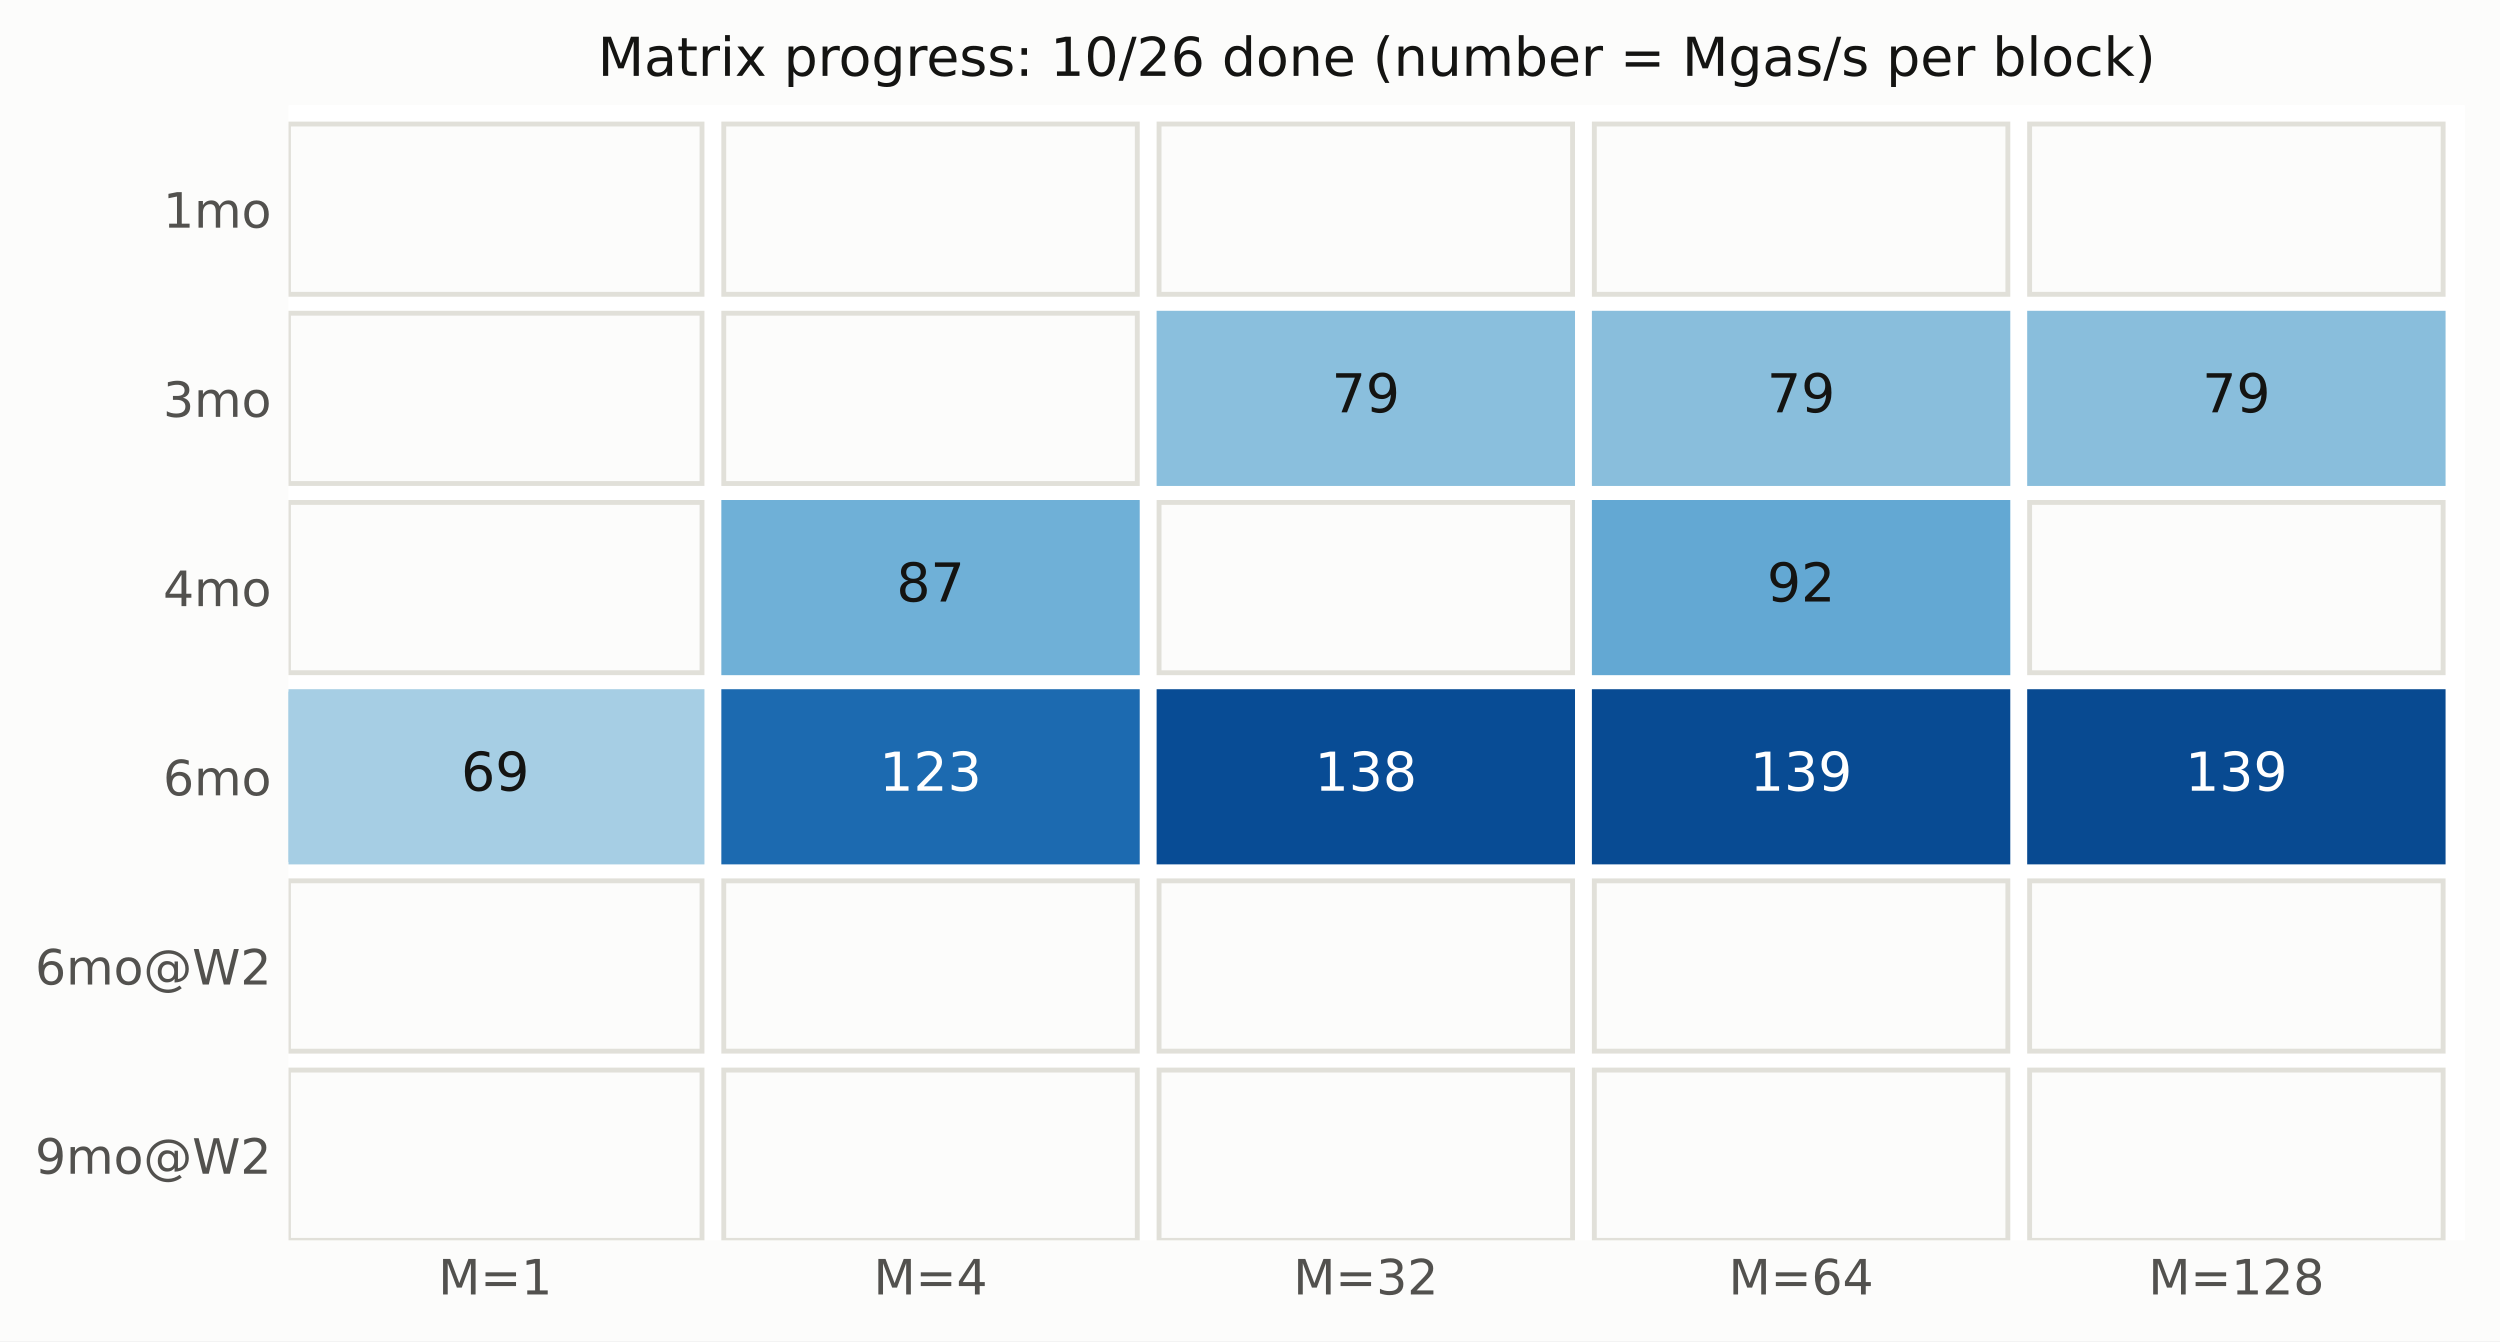
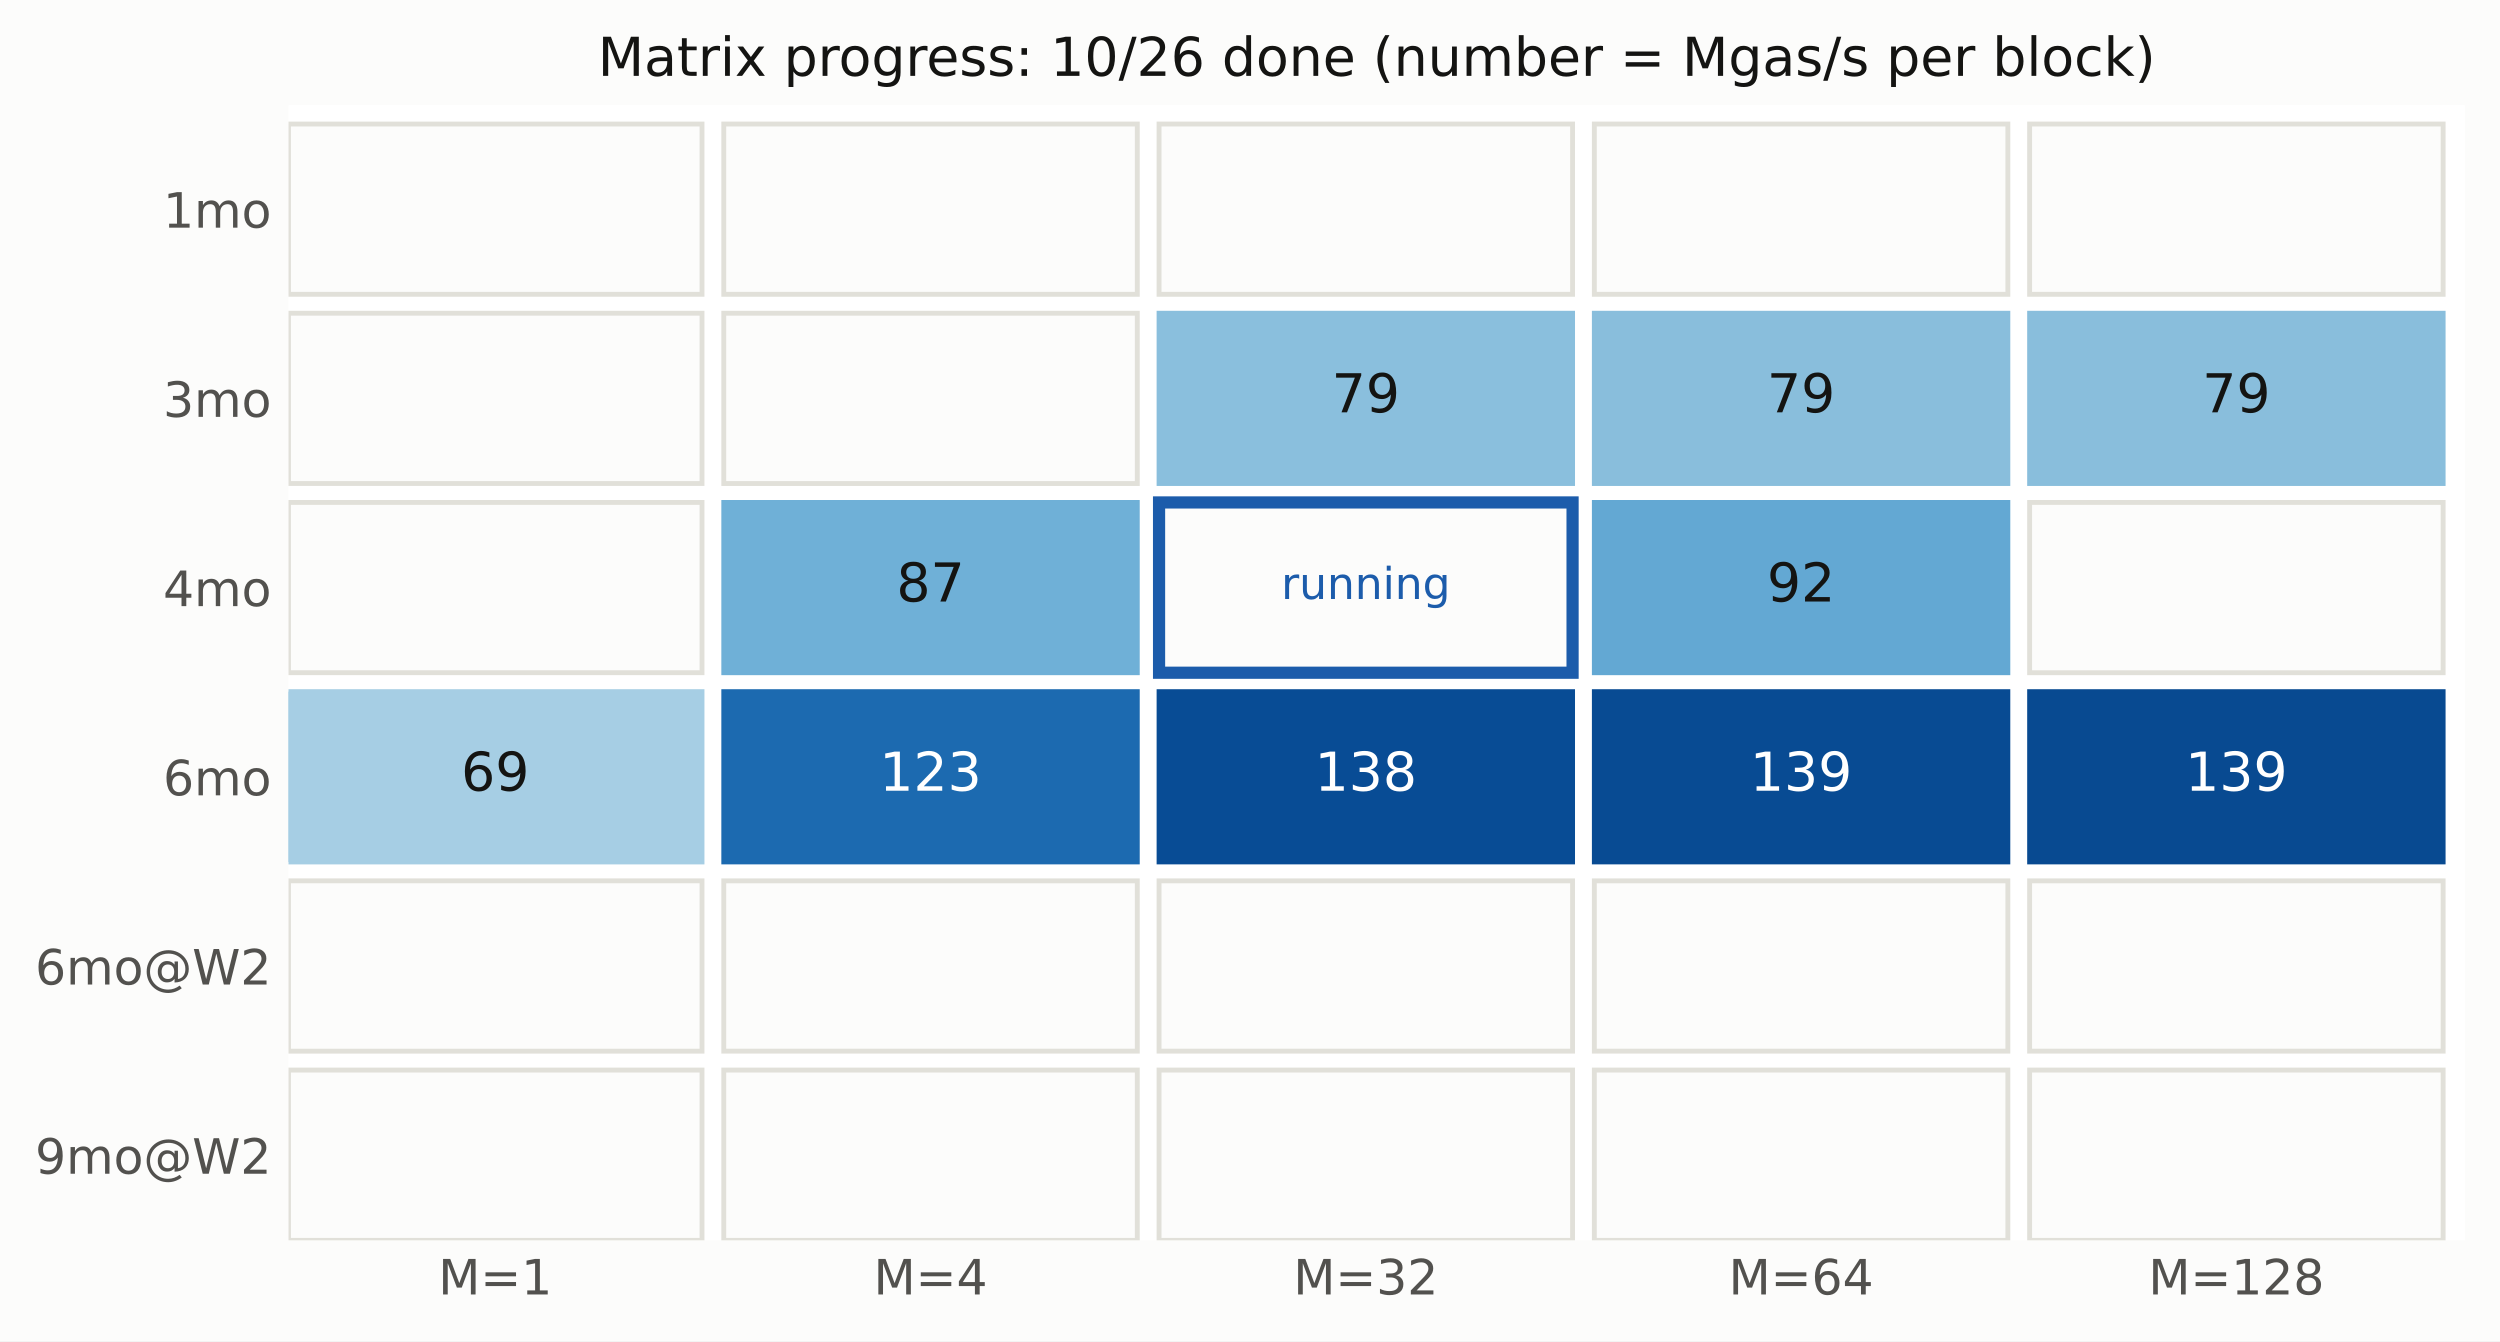
<svg xmlns="http://www.w3.org/2000/svg" xmlns:xlink="http://www.w3.org/1999/xlink" width="512.772pt" height="275.106pt" viewBox="0 0 512.772 275.106" version="1.1">
  <defs>
    <style type="text/css">*{stroke-linejoin: round; stroke-linecap: butt}</style>
  </defs>
  <g id="figure_1">
    <g id="patch_1">
      <path d="M 0 275.106  L 512.772 275.106  L 512.772 0  L 0 0  z " style="fill: #fcfcfb" />
    </g>
    <g id="axes_1">
      <g id="patch_2">
        <path d="M 59.172 254.406  L 505.572 254.406  L 505.572 21.558  L 59.172 21.558  z " style="fill: #ffffff" />
      </g>
      <g id="patch_3">
-         <path d="M 59.172 60.366  L 143.988 60.366  L 143.988 25.439  L 59.172 25.439  z " clip-path="url(#pabc593aaaa)" style="fill: #fcfcfb; stroke: #e1e0d9; stroke-linejoin: miter" />
+         <path d="M 59.172 60.366  L 143.988 60.366  L 143.988 25.439  L 59.172 25.439  z " clip-path="url(#p2a85c6db8f)" style="fill: #fcfcfb; stroke: #e1e0d9; stroke-linejoin: miter" />
      </g>
      <g id="patch_4">
-         <path d="M 148.452 60.366  L 233.268 60.366  L 233.268 25.439  L 148.452 25.439  z " clip-path="url(#pabc593aaaa)" style="fill: #fcfcfb; stroke: #e1e0d9; stroke-linejoin: miter" />
+         <path d="M 148.452 60.366  L 233.268 60.366  L 233.268 25.439  L 148.452 25.439  z " clip-path="url(#p2a85c6db8f)" style="fill: #fcfcfb; stroke: #e1e0d9; stroke-linejoin: miter" />
      </g>
      <g id="patch_5">
-         <path d="M 237.732 60.366  L 322.548 60.366  L 322.548 25.439  L 237.732 25.439  z " clip-path="url(#pabc593aaaa)" style="fill: #fcfcfb; stroke: #e1e0d9; stroke-linejoin: miter" />
+         <path d="M 237.732 60.366  L 322.548 60.366  L 322.548 25.439  L 237.732 25.439  z " clip-path="url(#p2a85c6db8f)" style="fill: #fcfcfb; stroke: #e1e0d9; stroke-linejoin: miter" />
      </g>
      <g id="patch_6">
-         <path d="M 327.012 60.366  L 411.828 60.366  L 411.828 25.439  L 327.012 25.439  z " clip-path="url(#pabc593aaaa)" style="fill: #fcfcfb; stroke: #e1e0d9; stroke-linejoin: miter" />
+         <path d="M 327.012 60.366  L 411.828 60.366  L 411.828 25.439  L 327.012 25.439  z " clip-path="url(#p2a85c6db8f)" style="fill: #fcfcfb; stroke: #e1e0d9; stroke-linejoin: miter" />
      </g>
      <g id="patch_7">
-         <path d="M 416.292 60.366  L 501.108 60.366  L 501.108 25.439  L 416.292 25.439  z " clip-path="url(#pabc593aaaa)" style="fill: #fcfcfb; stroke: #e1e0d9; stroke-linejoin: miter" />
+         <path d="M 416.292 60.366  L 501.108 60.366  L 501.108 25.439  L 416.292 25.439  z " clip-path="url(#p2a85c6db8f)" style="fill: #fcfcfb; stroke: #e1e0d9; stroke-linejoin: miter" />
      </g>
      <g id="patch_8">
-         <path d="M 59.172 99.174  L 143.988 99.174  L 143.988 64.247  L 59.172 64.247  z " clip-path="url(#pabc593aaaa)" style="fill: #fcfcfb; stroke: #e1e0d9; stroke-linejoin: miter" />
+         <path d="M 59.172 99.174  L 143.988 99.174  L 143.988 64.247  L 59.172 64.247  z " clip-path="url(#p2a85c6db8f)" style="fill: #fcfcfb; stroke: #e1e0d9; stroke-linejoin: miter" />
      </g>
      <g id="patch_9">
-         <path d="M 148.452 99.174  L 233.268 99.174  L 233.268 64.247  L 148.452 64.247  z " clip-path="url(#pabc593aaaa)" style="fill: #fcfcfb; stroke: #e1e0d9; stroke-linejoin: miter" />
+         <path d="M 148.452 99.174  L 233.268 99.174  L 233.268 64.247  L 148.452 64.247  z " clip-path="url(#p2a85c6db8f)" style="fill: #fcfcfb; stroke: #e1e0d9; stroke-linejoin: miter" />
      </g>
      <g id="patch_10">
-         <path d="M 237.732 99.174  L 322.548 99.174  L 322.548 64.247  L 237.732 64.247  z " clip-path="url(#pabc593aaaa)" style="fill: #8abfdd; stroke: #8abfdd; stroke-linejoin: miter" />
+         <path d="M 237.732 99.174  L 322.548 99.174  L 322.548 64.247  L 237.732 64.247  z " clip-path="url(#p2a85c6db8f)" style="fill: #8abfdd; stroke: #8abfdd; stroke-linejoin: miter" />
      </g>
      <g id="patch_11">
-         <path d="M 327.012 99.174  L 411.828 99.174  L 411.828 64.247  L 327.012 64.247  z " clip-path="url(#pabc593aaaa)" style="fill: #89bedc; stroke: #89bedc; stroke-linejoin: miter" />
+         <path d="M 327.012 99.174  L 411.828 99.174  L 411.828 64.247  L 327.012 64.247  z " clip-path="url(#p2a85c6db8f)" style="fill: #89bedc; stroke: #89bedc; stroke-linejoin: miter" />
      </g>
      <g id="patch_12">
-         <path d="M 416.292 99.174  L 501.108 99.174  L 501.108 64.247  L 416.292 64.247  z " clip-path="url(#pabc593aaaa)" style="fill: #89bedc; stroke: #89bedc; stroke-linejoin: miter" />
+         <path d="M 416.292 99.174  L 501.108 99.174  L 501.108 64.247  L 416.292 64.247  z " clip-path="url(#p2a85c6db8f)" style="fill: #89bedc; stroke: #89bedc; stroke-linejoin: miter" />
      </g>
      <g id="patch_13">
-         <path d="M 59.172 137.982  L 143.988 137.982  L 143.988 103.055  L 59.172 103.055  z " clip-path="url(#pabc593aaaa)" style="fill: #fcfcfb; stroke: #e1e0d9; stroke-linejoin: miter" />
+         <path d="M 59.172 137.982  L 143.988 137.982  L 143.988 103.055  L 59.172 103.055  z " clip-path="url(#p2a85c6db8f)" style="fill: #fcfcfb; stroke: #e1e0d9; stroke-linejoin: miter" />
      </g>
      <g id="patch_14">
-         <path d="M 148.452 137.982  L 233.268 137.982  L 233.268 103.055  L 148.452 103.055  z " clip-path="url(#pabc593aaaa)" style="fill: #6fb0d7; stroke: #6fb0d7; stroke-linejoin: miter" />
+         <path d="M 148.452 137.982  L 233.268 137.982  L 233.268 103.055  L 148.452 103.055  z " clip-path="url(#p2a85c6db8f)" style="fill: #6fb0d7; stroke: #6fb0d7; stroke-linejoin: miter" />
      </g>
      <g id="patch_15">
-         <path d="M 237.732 137.982  L 322.548 137.982  L 322.548 103.055  L 237.732 103.055  z " clip-path="url(#pabc593aaaa)" style="fill: #fcfcfb; stroke: #e1e0d9; stroke-linejoin: miter" />
+         <path d="M 237.732 137.982  L 322.548 137.982  L 322.548 103.055  L 237.732 103.055  z " clip-path="url(#p2a85c6db8f)" style="fill: #fcfcfb; stroke: #1c5cab; stroke-width: 2.5; stroke-linejoin: miter" />
      </g>
      <g id="patch_16">
-         <path d="M 327.012 137.982  L 411.828 137.982  L 411.828 103.055  L 327.012 103.055  z " clip-path="url(#pabc593aaaa)" style="fill: #63a8d3; stroke: #63a8d3; stroke-linejoin: miter" />
+         <path d="M 327.012 137.982  L 411.828 137.982  L 411.828 103.055  L 327.012 103.055  z " clip-path="url(#p2a85c6db8f)" style="fill: #63a8d3; stroke: #63a8d3; stroke-linejoin: miter" />
      </g>
      <g id="patch_17">
-         <path d="M 416.292 137.982  L 501.108 137.982  L 501.108 103.055  L 416.292 103.055  z " clip-path="url(#pabc593aaaa)" style="fill: #fcfcfb; stroke: #e1e0d9; stroke-linejoin: miter" />
+         <path d="M 416.292 137.982  L 501.108 137.982  L 501.108 103.055  L 416.292 103.055  z " clip-path="url(#p2a85c6db8f)" style="fill: #fcfcfb; stroke: #e1e0d9; stroke-linejoin: miter" />
      </g>
      <g id="patch_18">
-         <path d="M 59.172 176.79  L 143.988 176.79  L 143.988 141.863  L 59.172 141.863  z " clip-path="url(#pabc593aaaa)" style="fill: #a6cee4; stroke: #a6cee4; stroke-linejoin: miter" />
+         <path d="M 59.172 176.79  L 143.988 176.79  L 143.988 141.863  L 59.172 141.863  z " clip-path="url(#p2a85c6db8f)" style="fill: #a6cee4; stroke: #a6cee4; stroke-linejoin: miter" />
      </g>
      <g id="patch_19">
-         <path d="M 148.452 176.79  L 233.268 176.79  L 233.268 141.863  L 148.452 141.863  z " clip-path="url(#pabc593aaaa)" style="fill: #1c6ab0; stroke: #1c6ab0; stroke-linejoin: miter" />
+         <path d="M 148.452 176.79  L 233.268 176.79  L 233.268 141.863  L 148.452 141.863  z " clip-path="url(#p2a85c6db8f)" style="fill: #1c6ab0; stroke: #1c6ab0; stroke-linejoin: miter" />
      </g>
      <g id="patch_20">
-         <path d="M 237.732 176.79  L 322.548 176.79  L 322.548 141.863  L 237.732 141.863  z " clip-path="url(#pabc593aaaa)" style="fill: #084c95; stroke: #084c95; stroke-linejoin: miter" />
+         <path d="M 237.732 176.79  L 322.548 176.79  L 322.548 141.863  L 237.732 141.863  z " clip-path="url(#p2a85c6db8f)" style="fill: #084c95; stroke: #084c95; stroke-linejoin: miter" />
      </g>
      <g id="patch_21">
-         <path d="M 327.012 176.79  L 411.828 176.79  L 411.828 141.863  L 327.012 141.863  z " clip-path="url(#pabc593aaaa)" style="fill: #084b93; stroke: #084b93; stroke-linejoin: miter" />
+         <path d="M 327.012 176.79  L 411.828 176.79  L 411.828 141.863  L 327.012 141.863  z " clip-path="url(#p2a85c6db8f)" style="fill: #084b93; stroke: #084b93; stroke-linejoin: miter" />
      </g>
      <g id="patch_22">
-         <path d="M 416.292 176.79  L 501.108 176.79  L 501.108 141.863  L 416.292 141.863  z " clip-path="url(#pabc593aaaa)" style="fill: #084a91; stroke: #084a91; stroke-linejoin: miter" />
+         <path d="M 416.292 176.79  L 501.108 176.79  L 501.108 141.863  L 416.292 141.863  z " clip-path="url(#p2a85c6db8f)" style="fill: #084a91; stroke: #084a91; stroke-linejoin: miter" />
      </g>
      <g id="patch_23">
-         <path d="M 59.172 215.598  L 143.988 215.598  L 143.988 180.671  L 59.172 180.671  z " clip-path="url(#pabc593aaaa)" style="fill: #fcfcfb; stroke: #e1e0d9; stroke-linejoin: miter" />
+         <path d="M 59.172 215.598  L 143.988 215.598  L 143.988 180.671  L 59.172 180.671  z " clip-path="url(#p2a85c6db8f)" style="fill: #fcfcfb; stroke: #e1e0d9; stroke-linejoin: miter" />
      </g>
      <g id="patch_24">
-         <path d="M 148.452 215.598  L 233.268 215.598  L 233.268 180.671  L 148.452 180.671  z " clip-path="url(#pabc593aaaa)" style="fill: #fcfcfb; stroke: #e1e0d9; stroke-linejoin: miter" />
+         <path d="M 148.452 215.598  L 233.268 215.598  L 233.268 180.671  L 148.452 180.671  z " clip-path="url(#p2a85c6db8f)" style="fill: #fcfcfb; stroke: #e1e0d9; stroke-linejoin: miter" />
      </g>
      <g id="patch_25">
-         <path d="M 237.732 215.598  L 322.548 215.598  L 322.548 180.671  L 237.732 180.671  z " clip-path="url(#pabc593aaaa)" style="fill: #fcfcfb; stroke: #e1e0d9; stroke-linejoin: miter" />
+         <path d="M 237.732 215.598  L 322.548 215.598  L 322.548 180.671  L 237.732 180.671  z " clip-path="url(#p2a85c6db8f)" style="fill: #fcfcfb; stroke: #e1e0d9; stroke-linejoin: miter" />
      </g>
      <g id="patch_26">
-         <path d="M 327.012 215.598  L 411.828 215.598  L 411.828 180.671  L 327.012 180.671  z " clip-path="url(#pabc593aaaa)" style="fill: #fcfcfb; stroke: #e1e0d9; stroke-linejoin: miter" />
+         <path d="M 327.012 215.598  L 411.828 215.598  L 411.828 180.671  L 327.012 180.671  z " clip-path="url(#p2a85c6db8f)" style="fill: #fcfcfb; stroke: #e1e0d9; stroke-linejoin: miter" />
      </g>
      <g id="patch_27">
-         <path d="M 416.292 215.598  L 501.108 215.598  L 501.108 180.671  L 416.292 180.671  z " clip-path="url(#pabc593aaaa)" style="fill: #fcfcfb; stroke: #e1e0d9; stroke-linejoin: miter" />
+         <path d="M 416.292 215.598  L 501.108 215.598  L 501.108 180.671  L 416.292 180.671  z " clip-path="url(#p2a85c6db8f)" style="fill: #fcfcfb; stroke: #e1e0d9; stroke-linejoin: miter" />
      </g>
      <g id="patch_28">
-         <path d="M 59.172 254.406  L 143.988 254.406  L 143.988 219.479  L 59.172 219.479  z " clip-path="url(#pabc593aaaa)" style="fill: #fcfcfb; stroke: #e1e0d9; stroke-linejoin: miter" />
+         <path d="M 59.172 254.406  L 143.988 254.406  L 143.988 219.479  L 59.172 219.479  z " clip-path="url(#p2a85c6db8f)" style="fill: #fcfcfb; stroke: #e1e0d9; stroke-linejoin: miter" />
      </g>
      <g id="patch_29">
-         <path d="M 148.452 254.406  L 233.268 254.406  L 233.268 219.479  L 148.452 219.479  z " clip-path="url(#pabc593aaaa)" style="fill: #fcfcfb; stroke: #e1e0d9; stroke-linejoin: miter" />
+         <path d="M 148.452 254.406  L 233.268 254.406  L 233.268 219.479  L 148.452 219.479  z " clip-path="url(#p2a85c6db8f)" style="fill: #fcfcfb; stroke: #e1e0d9; stroke-linejoin: miter" />
      </g>
      <g id="patch_30">
-         <path d="M 237.732 254.406  L 322.548 254.406  L 322.548 219.479  L 237.732 219.479  z " clip-path="url(#pabc593aaaa)" style="fill: #fcfcfb; stroke: #e1e0d9; stroke-linejoin: miter" />
+         <path d="M 237.732 254.406  L 322.548 254.406  L 322.548 219.479  L 237.732 219.479  z " clip-path="url(#p2a85c6db8f)" style="fill: #fcfcfb; stroke: #e1e0d9; stroke-linejoin: miter" />
      </g>
      <g id="patch_31">
-         <path d="M 327.012 254.406  L 411.828 254.406  L 411.828 219.479  L 327.012 219.479  z " clip-path="url(#pabc593aaaa)" style="fill: #fcfcfb; stroke: #e1e0d9; stroke-linejoin: miter" />
+         <path d="M 327.012 254.406  L 411.828 254.406  L 411.828 219.479  L 327.012 219.479  z " clip-path="url(#p2a85c6db8f)" style="fill: #fcfcfb; stroke: #e1e0d9; stroke-linejoin: miter" />
      </g>
      <g id="patch_32">
-         <path d="M 416.292 254.406  L 501.108 254.406  L 501.108 219.479  L 416.292 219.479  z " clip-path="url(#pabc593aaaa)" style="fill: #fcfcfb; stroke: #e1e0d9; stroke-linejoin: miter" />
+         <path d="M 416.292 254.406  L 501.108 254.406  L 501.108 219.479  L 416.292 219.479  z " clip-path="url(#p2a85c6db8f)" style="fill: #fcfcfb; stroke: #e1e0d9; stroke-linejoin: miter" />
      </g>
      <g id="matplotlib.axis_1">
        <g id="xtick_1">
          <g id="line2d_1" />
          <g id="text_1">
            <g style="fill: #52514e" transform="translate(89.89472 265.5039) scale(0.1 -0.1)">
              <defs>
                <path id="DejaVuSans-30" d="M 628 4666  L 1569 4666  L 2759 1491  L 3956 4666  L 4897 4666  L 4897 0  L 4281 0  L 4281 4097  L 3078 897  L 2444 897  L 1241 4097  L 1241 0  L 628 0  L 628 4666  z " transform="scale(0.015625)" />
                <path id="DejaVuSans-20" d="M 678 2906  L 4684 2906  L 4684 2381  L 678 2381  L 678 2906  z M 678 1631  L 4684 1631  L 4684 1100  L 678 1100  L 678 1631  z " transform="scale(0.015625)" />
                <path id="DejaVuSans-14" d="M 794 531  L 1825 531  L 1825 4091  L 703 3866  L 703 4441  L 1819 4666  L 2450 4666  L 2450 531  L 3481 531  L 3481 0  L 794 0  L 794 531  z " transform="scale(0.015625)" />
              </defs>
              <use xlink:href="#DejaVuSans-30" />
              <use xlink:href="#DejaVuSans-20" transform="translate(86.28125 0)" />
              <use xlink:href="#DejaVuSans-14" transform="translate(170.0781 0)" />
            </g>
          </g>
        </g>
        <g id="xtick_2">
          <g id="line2d_2" />
          <g id="text_2">
            <g style="fill: #52514e" transform="translate(179.1747 265.5039) scale(0.1 -0.1)">
              <defs>
                <path id="DejaVuSans-17" d="M 2419 4116  L 825 1625  L 2419 1625  L 2419 4116  z M 2253 4666  L 3047 4666  L 3047 1625  L 3713 1625  L 3713 1100  L 3047 1100  L 3047 0  L 2419 0  L 2419 1100  L 313 1100  L 313 1709  L 2253 4666  z " transform="scale(0.015625)" />
              </defs>
              <use xlink:href="#DejaVuSans-30" />
              <use xlink:href="#DejaVuSans-20" transform="translate(86.28125 0)" />
              <use xlink:href="#DejaVuSans-17" transform="translate(170.0781 0)" />
            </g>
          </g>
        </g>
        <g id="xtick_3">
          <g id="line2d_3" />
          <g id="text_3">
            <g style="fill: #52514e" transform="translate(265.2735 265.5039) scale(0.1 -0.1)">
              <defs>
                <path id="DejaVuSans-16" d="M 2597 2516  Q 3050 2419 3304 2112  Q 3559 1806 3559 1356  Q 3559 666 3084 287  Q 2609 -91 1734 -91  Q 1441 -91 1130 -33  Q 819 25 488 141  L 488 750  Q 750 597 1062 519  Q 1375 441 1716 441  Q 2309 441 2620 675  Q 2931 909 2931 1356  Q 2931 1769 2642 2001  Q 2353 2234 1838 2234  L 1294 2234  L 1294 2753  L 1863 2753  Q 2328 2753 2575 2939  Q 2822 3125 2822 3475  Q 2822 3834 2567 4026  Q 2313 4219 1838 4219  Q 1578 4219 1281 4162  Q 984 4106 628 3988  L 628 4550  Q 988 4650 1302 4700  Q 1616 4750 1894 4750  Q 2613 4750 3031 4423  Q 3450 4097 3450 3541  Q 3450 3153 3228 2886  Q 3006 2619 2597 2516  z " transform="scale(0.015625)" />
                <path id="DejaVuSans-15" d="M 1228 531  L 3431 531  L 3431 0  L 469 0  L 469 531  Q 828 903 1448 1529  Q 2069 2156 2228 2338  Q 2531 2678 2651 2914  Q 2772 3150 2772 3378  Q 2772 3750 2511 3984  Q 2250 4219 1831 4219  Q 1534 4219 1204 4116  Q 875 4013 500 3803  L 500 4441  Q 881 4594 1212 4672  Q 1544 4750 1819 4750  Q 2544 4750 2975 4387  Q 3406 4025 3406 3419  Q 3406 3131 3298 2873  Q 3191 2616 2906 2266  Q 2828 2175 2409 1742  Q 1991 1309 1228 531  z " transform="scale(0.015625)" />
              </defs>
              <use xlink:href="#DejaVuSans-30" />
              <use xlink:href="#DejaVuSans-20" transform="translate(86.28125 0)" />
              <use xlink:href="#DejaVuSans-16" transform="translate(170.0781 0)" />
              <use xlink:href="#DejaVuSans-15" transform="translate(233.7031 0)" />
            </g>
          </g>
        </g>
        <g id="xtick_4">
          <g id="line2d_4" />
          <g id="text_4">
            <g style="fill: #52514e" transform="translate(354.5535 265.5039) scale(0.1 -0.1)">
              <defs>
                <path id="DejaVuSans-19" d="M 2113 2584  Q 1688 2584 1439 2293  Q 1191 2003 1191 1497  Q 1191 994 1439 701  Q 1688 409 2113 409  Q 2538 409 2786 701  Q 3034 994 3034 1497  Q 3034 2003 2786 2293  Q 2538 2584 2113 2584  z M 3366 4563  L 3366 3988  Q 3128 4100 2886 4159  Q 2644 4219 2406 4219  Q 1781 4219 1451 3797  Q 1122 3375 1075 2522  Q 1259 2794 1537 2939  Q 1816 3084 2150 3084  Q 2853 3084 3261 2657  Q 3669 2231 3669 1497  Q 3669 778 3244 343  Q 2819 -91 2113 -91  Q 1303 -91 875 529  Q 447 1150 447 2328  Q 447 3434 972 4092  Q 1497 4750 2381 4750  Q 2619 4750 2861 4703  Q 3103 4656 3366 4563  z " transform="scale(0.015625)" />
              </defs>
              <use xlink:href="#DejaVuSans-30" />
              <use xlink:href="#DejaVuSans-20" transform="translate(86.28125 0)" />
              <use xlink:href="#DejaVuSans-19" transform="translate(170.0781 0)" />
              <use xlink:href="#DejaVuSans-17" transform="translate(233.7031 0)" />
            </g>
          </g>
        </g>
        <g id="xtick_5">
          <g id="line2d_5" />
          <g id="text_5">
            <g style="fill: #52514e" transform="translate(440.6522 265.5039) scale(0.1 -0.1)">
              <defs>
                <path id="DejaVuSans-1b" d="M 2034 2216  Q 1584 2216 1326 1975  Q 1069 1734 1069 1313  Q 1069 891 1326 650  Q 1584 409 2034 409  Q 2484 409 2743 651  Q 3003 894 3003 1313  Q 3003 1734 2745 1975  Q 2488 2216 2034 2216  z M 1403 2484  Q 997 2584 770 2862  Q 544 3141 544 3541  Q 544 4100 942 4425  Q 1341 4750 2034 4750  Q 2731 4750 3128 4425  Q 3525 4100 3525 3541  Q 3525 3141 3298 2862  Q 3072 2584 2669 2484  Q 3125 2378 3379 2068  Q 3634 1759 3634 1313  Q 3634 634 3220 271  Q 2806 -91 2034 -91  Q 1263 -91 848 271  Q 434 634 434 1313  Q 434 1759 690 2068  Q 947 2378 1403 2484  z M 1172 3481  Q 1172 3119 1398 2916  Q 1625 2713 2034 2713  Q 2441 2713 2670 2916  Q 2900 3119 2900 3481  Q 2900 3844 2670 4047  Q 2441 4250 2034 4250  Q 1625 4250 1398 4047  Q 1172 3844 1172 3481  z " transform="scale(0.015625)" />
              </defs>
              <use xlink:href="#DejaVuSans-30" />
              <use xlink:href="#DejaVuSans-20" transform="translate(86.28125 0)" />
              <use xlink:href="#DejaVuSans-14" transform="translate(170.0781 0)" />
              <use xlink:href="#DejaVuSans-15" transform="translate(233.7031 0)" />
              <use xlink:href="#DejaVuSans-1b" transform="translate(297.3281 0)" />
            </g>
          </g>
        </g>
      </g>
      <g id="matplotlib.axis_2">
        <g id="ytick_1">
          <g id="line2d_6" />
          <g id="text_6">
            <g style="fill: #52514e" transform="translate(33.45 46.70151) scale(0.1 -0.1)">
              <defs>
                <path id="DejaVuSans-50" d="M 3328 2828  Q 3544 3216 3844 3400  Q 4144 3584 4550 3584  Q 5097 3584 5394 3201  Q 5691 2819 5691 2113  L 5691 0  L 5113 0  L 5113 2094  Q 5113 2597 4934 2840  Q 4756 3084 4391 3084  Q 3944 3084 3684 2787  Q 3425 2491 3425 1978  L 3425 0  L 2847 0  L 2847 2094  Q 2847 2600 2669 2842  Q 2491 3084 2119 3084  Q 1678 3084 1418 2786  Q 1159 2488 1159 1978  L 1159 0  L 581 0  L 581 3500  L 1159 3500  L 1159 2956  Q 1356 3278 1631 3431  Q 1906 3584 2284 3584  Q 2666 3584 2933 3390  Q 3200 3197 3328 2828  z " transform="scale(0.015625)" />
                <path id="DejaVuSans-52" d="M 1959 3097  Q 1497 3097 1228 2736  Q 959 2375 959 1747  Q 959 1119 1226 758  Q 1494 397 1959 397  Q 2419 397 2687 759  Q 2956 1122 2956 1747  Q 2956 2369 2687 2733  Q 2419 3097 1959 3097  z M 1959 3584  Q 2709 3584 3137 3096  Q 3566 2609 3566 1747  Q 3566 888 3137 398  Q 2709 -91 1959 -91  Q 1206 -91 779 398  Q 353 888 353 1747  Q 353 2609 779 3096  Q 1206 3584 1959 3584  z " transform="scale(0.015625)" />
              </defs>
              <use xlink:href="#DejaVuSans-14" />
              <use xlink:href="#DejaVuSans-50" transform="translate(63.625 0)" />
              <use xlink:href="#DejaVuSans-52" transform="translate(161.0312 0)" />
            </g>
          </g>
        </g>
        <g id="ytick_2">
          <g id="line2d_7" />
          <g id="text_7">
            <g style="fill: #52514e" transform="translate(33.45 85.50951) scale(0.1 -0.1)">
              <use xlink:href="#DejaVuSans-16" />
              <use xlink:href="#DejaVuSans-50" transform="translate(63.625 0)" />
              <use xlink:href="#DejaVuSans-52" transform="translate(161.0312 0)" />
            </g>
          </g>
        </g>
        <g id="ytick_3">
          <g id="line2d_8" />
          <g id="text_8">
            <g style="fill: #52514e" transform="translate(33.45 124.3175) scale(0.1 -0.1)">
              <use xlink:href="#DejaVuSans-17" />
              <use xlink:href="#DejaVuSans-50" transform="translate(63.625 0)" />
              <use xlink:href="#DejaVuSans-52" transform="translate(161.0312 0)" />
            </g>
          </g>
        </g>
        <g id="ytick_4">
          <g id="line2d_9" />
          <g id="text_9">
            <g style="fill: #52514e" transform="translate(33.45 163.1255) scale(0.1 -0.1)">
              <use xlink:href="#DejaVuSans-19" />
              <use xlink:href="#DejaVuSans-50" transform="translate(63.625 0)" />
              <use xlink:href="#DejaVuSans-52" transform="translate(161.0312 0)" />
            </g>
          </g>
        </g>
        <g id="ytick_5">
          <g id="line2d_10" />
          <g id="text_10">
            <g style="fill: #52514e" transform="translate(7.2 201.9335) scale(0.1 -0.1)">
              <defs>
                <path id="DejaVuSans-23" d="M 2381 1678  Q 2381 1231 2603 976  Q 2825 722 3213 722  Q 3597 722 3817 978  Q 4038 1234 4038 1678  Q 4038 2116 3813 2373  Q 3588 2631 3206 2631  Q 2828 2631 2604 2375  Q 2381 2119 2381 1678  z M 4084 744  Q 3897 503 3655 389  Q 3413 275 3091 275  Q 2553 275 2217 664  Q 1881 1053 1881 1678  Q 1881 2303 2218 2693  Q 2556 3084 3091 3084  Q 3413 3084 3656 2967  Q 3900 2850 4084 2613  L 4084 3022  L 4531 3022  L 4531 722  Q 4988 791 5245 1139  Q 5503 1488 5503 2041  Q 5503 2375 5404 2669  Q 5306 2963 5106 3213  Q 4781 3622 4314 3839  Q 3847 4056 3297 4056  Q 2913 4056 2559 3954  Q 2206 3853 1906 3653  Q 1416 3334 1139 2817  Q 863 2300 863 1697  Q 863 1200 1042 765  Q 1222 331 1563 0  Q 1891 -325 2322 -495  Q 2753 -666 3244 -666  Q 3647 -666 4036 -530  Q 4425 -394 4750 -141  L 5031 -488  Q 4641 -791 4180 -952  Q 3719 -1113 3244 -1113  Q 2666 -1113 2153 -908  Q 1641 -703 1241 -313  Q 841 78 631 592  Q 422 1106 422 1697  Q 422 2266 634 2781  Q 847 3297 1241 3688  Q 1644 4084 2172 4295  Q 2700 4506 3291 4506  Q 3953 4506 4520 4234  Q 5088 3963 5472 3463  Q 5706 3156 5829 2797  Q 5953 2438 5953 2053  Q 5953 1231 5456 756  Q 4959 281 4084 263  L 4084 744  z " transform="scale(0.015625)" />
                <path id="DejaVuSans-3a" d="M 213 4666  L 850 4666  L 1831 722  L 2809 4666  L 3519 4666  L 4500 722  L 5478 4666  L 6119 4666  L 4947 0  L 4153 0  L 3169 4050  L 2175 0  L 1381 0  L 213 4666  z " transform="scale(0.015625)" />
              </defs>
              <use xlink:href="#DejaVuSans-19" />
              <use xlink:href="#DejaVuSans-50" transform="translate(63.625 0)" />
              <use xlink:href="#DejaVuSans-52" transform="translate(161.0312 0)" />
              <use xlink:href="#DejaVuSans-23" transform="translate(222.2188 0)" />
              <use xlink:href="#DejaVuSans-3a" transform="translate(322.2188 0)" />
              <use xlink:href="#DejaVuSans-15" transform="translate(421.0938 0)" />
            </g>
          </g>
        </g>
        <g id="ytick_6">
          <g id="line2d_11" />
          <g id="text_11">
            <g style="fill: #52514e" transform="translate(7.2 240.7415) scale(0.1 -0.1)">
              <defs>
                <path id="DejaVuSans-1c" d="M 703 97  L 703 672  Q 941 559 1184 500  Q 1428 441 1663 441  Q 2288 441 2617 861  Q 2947 1281 2994 2138  Q 2813 1869 2534 1725  Q 2256 1581 1919 1581  Q 1219 1581 811 2004  Q 403 2428 403 3163  Q 403 3881 828 4315  Q 1253 4750 1959 4750  Q 2769 4750 3195 4129  Q 3622 3509 3622 2328  Q 3622 1225 3098 567  Q 2575 -91 1691 -91  Q 1453 -91 1209 -44  Q 966 3 703 97  z M 1959 2075  Q 2384 2075 2632 2365  Q 2881 2656 2881 3163  Q 2881 3666 2632 3958  Q 2384 4250 1959 4250  Q 1534 4250 1286 3958  Q 1038 3666 1038 3163  Q 1038 2656 1286 2365  Q 1534 2075 1959 2075  z " transform="scale(0.015625)" />
              </defs>
              <use xlink:href="#DejaVuSans-1c" />
              <use xlink:href="#DejaVuSans-50" transform="translate(63.625 0)" />
              <use xlink:href="#DejaVuSans-52" transform="translate(161.0312 0)" />
              <use xlink:href="#DejaVuSans-23" transform="translate(222.2188 0)" />
              <use xlink:href="#DejaVuSans-3a" transform="translate(322.2188 0)" />
              <use xlink:href="#DejaVuSans-15" transform="translate(421.0938 0)" />
            </g>
          </g>
        </g>
      </g>
      <g id="text_12">
        <g style="fill: #141412" transform="translate(273.1411 84.5681) scale(0.11 -0.11)">
          <defs>
            <path id="DejaVuSans-1a" d="M 525 4666  L 3525 4666  L 3525 4397  L 1831 0  L 1172 0  L 2766 4134  L 525 4134  L 525 4666  z " transform="scale(0.015625)" />
          </defs>
          <use xlink:href="#DejaVuSans-1a" />
          <use xlink:href="#DejaVuSans-1c" transform="translate(63.625 0)" />
        </g>
      </g>
      <g id="text_13">
        <g style="fill: #141412" transform="translate(362.4211 84.5681) scale(0.11 -0.11)">
          <use xlink:href="#DejaVuSans-1a" />
          <use xlink:href="#DejaVuSans-1c" transform="translate(63.625 0)" />
        </g>
      </g>
      <g id="text_14">
        <g style="fill: #141412" transform="translate(451.7011 84.5681) scale(0.11 -0.11)">
          <use xlink:href="#DejaVuSans-1a" />
          <use xlink:href="#DejaVuSans-1c" transform="translate(63.625 0)" />
        </g>
      </g>
      <g id="text_15">
        <g style="fill: #141412" transform="translate(183.8611 123.3761) scale(0.11 -0.11)">
          <use xlink:href="#DejaVuSans-1b" />
          <use xlink:href="#DejaVuSans-1a" transform="translate(63.625 0)" />
        </g>
      </g>
      <g id="text_16">
+         <g style="fill: #1c5cab" transform="translate(262.7755 122.8569) scale(0.09 -0.09)">
+           <defs>
+             <path id="DejaVuSans-55" d="M 2631 2963  Q 2534 3019 2420 3045  Q 2306 3072 2169 3072  Q 1681 3072 1420 2755  Q 1159 2438 1159 1844  L 1159 0  L 581 0  L 581 3500  L 1159 3500  L 1159 2956  Q 1341 3275 1631 3429  Q 1922 3584 2338 3584  Q 2397 3584 2469 3576  Q 2541 3569 2628 3553  L 2631 2963  z " transform="scale(0.015625)" />
+             <path id="DejaVuSans-58" d="M 544 1381  L 544 3500  L 1119 3500  L 1119 1403  Q 1119 906 1312 657  Q 1506 409 1894 409  Q 2359 409 2629 706  Q 2900 1003 2900 1516  L 2900 3500  L 3475 3500  L 3475 0  L 2900 0  L 2900 538  Q 2691 219 2414 64  Q 2138 -91 1772 -91  Q 1169 -91 856 284  Q 544 659 544 1381  z M 1991 3584  L 1991 3584  z " transform="scale(0.015625)" />
+             <path id="DejaVuSans-51" d="M 3513 2113  L 3513 0  L 2938 0  L 2938 2094  Q 2938 2591 2744 2837  Q 2550 3084 2163 3084  Q 1697 3084 1428 2787  Q 1159 2491 1159 1978  L 1159 0  L 581 0  L 581 3500  L 1159 3500  L 1159 2956  Q 1366 3272 1645 3428  Q 1925 3584 2291 3584  Q 2894 3584 3203 3211  Q 3513 2838 3513 2113  z " transform="scale(0.015625)" />
+             <path id="DejaVuSans-4c" d="M 603 3500  L 1178 3500  L 1178 0  L 603 0  L 603 3500  z M 603 4863  L 1178 4863  L 1178 4134  L 603 4134  L 603 4863  z " transform="scale(0.015625)" />
+             <path id="DejaVuSans-4a" d="M 2906 1791  Q 2906 2416 2648 2759  Q 2391 3103 1925 3103  Q 1463 3103 1205 2759  Q 947 2416 947 1791  Q 947 1169 1205 825  Q 1463 481 1925 481  Q 2391 481 2648 825  Q 2906 1169 2906 1791  z M 3481 434  Q 3481 -459 3084 -895  Q 2688 -1331 1869 -1331  Q 1566 -1331 1297 -1286  Q 1028 -1241 775 -1147  L 775 -588  Q 1028 -725 1275 -790  Q 1522 -856 1778 -856  Q 2344 -856 2625 -561  Q 2906 -266 2906 331  L 2906 616  Q 2728 306 2450 153  Q 2172 0 1784 0  Q 1141 0 747 490  Q 353 981 353 1791  Q 353 2603 747 3093  Q 1141 3584 1784 3584  Q 2172 3584 2450 3431  Q 2728 3278 2906 2969  L 2906 3500  L 3481 3500  L 3481 434  z " transform="scale(0.015625)" />
+           </defs>
+           <use xlink:href="#DejaVuSans-55" />
+           <use xlink:href="#DejaVuSans-58" transform="translate(41.10938 0)" />
+           <use xlink:href="#DejaVuSans-51" transform="translate(104.4844 0)" />
+           <use xlink:href="#DejaVuSans-51" transform="translate(167.8594 0)" />
+           <use xlink:href="#DejaVuSans-4c" transform="translate(231.2344 0)" />
+           <use xlink:href="#DejaVuSans-51" transform="translate(259.0156 0)" />
+           <use xlink:href="#DejaVuSans-4a" transform="translate(322.3906 0)" />
+         </g>
+       </g>
+       <g id="text_17">
        <g style="fill: #141412" transform="translate(362.4211 123.3761) scale(0.11 -0.11)">
          <use xlink:href="#DejaVuSans-1c" />
          <use xlink:href="#DejaVuSans-15" transform="translate(63.625 0)" />
        </g>
      </g>
-       <g id="text_17">
+       <g id="text_18">
        <g style="fill: #141412" transform="translate(94.58113 162.1841) scale(0.11 -0.11)">
          <use xlink:href="#DejaVuSans-19" />
          <use xlink:href="#DejaVuSans-1c" transform="translate(63.625 0)" />
        </g>
      </g>
-       <g id="text_18">
+       <g id="text_19">
        <g style="fill: #ffffff" transform="translate(180.3618 162.1841) scale(0.11 -0.11)">
          <use xlink:href="#DejaVuSans-14" />
          <use xlink:href="#DejaVuSans-15" transform="translate(63.625 0)" />
          <use xlink:href="#DejaVuSans-16" transform="translate(127.25 0)" />
        </g>
      </g>
-       <g id="text_19">
+       <g id="text_20">
        <g style="fill: #ffffff" transform="translate(269.6418 162.1841) scale(0.11 -0.11)">
          <use xlink:href="#DejaVuSans-14" />
          <use xlink:href="#DejaVuSans-16" transform="translate(63.625 0)" />
          <use xlink:href="#DejaVuSans-1b" transform="translate(127.25 0)" />
        </g>
      </g>
-       <g id="text_20">
+       <g id="text_21">
        <g style="fill: #ffffff" transform="translate(358.9217 162.1841) scale(0.11 -0.11)">
          <use xlink:href="#DejaVuSans-14" />
          <use xlink:href="#DejaVuSans-16" transform="translate(63.625 0)" />
          <use xlink:href="#DejaVuSans-1c" transform="translate(127.25 0)" />
        </g>
      </g>
-       <g id="text_21">
+       <g id="text_22">
        <g style="fill: #ffffff" transform="translate(448.2018 162.1841) scale(0.11 -0.11)">
          <use xlink:href="#DejaVuSans-14" />
          <use xlink:href="#DejaVuSans-16" transform="translate(63.625 0)" />
          <use xlink:href="#DejaVuSans-1c" transform="translate(127.25 0)" />
        </g>
      </g>
-       <g id="text_22">
+       <g id="text_23">
        <g style="fill: #141412" transform="translate(122.6115 15.55828) scale(0.11 -0.11)">
          <defs>
            <path id="DejaVuSans-44" d="M 2194 1759  Q 1497 1759 1228 1600  Q 959 1441 959 1056  Q 959 750 1161 570  Q 1363 391 1709 391  Q 2188 391 2477 730  Q 2766 1069 2766 1631  L 2766 1759  L 2194 1759  z M 3341 1997  L 3341 0  L 2766 0  L 2766 531  Q 2569 213 2275 61  Q 1981 -91 1556 -91  Q 1019 -91 701 211  Q 384 513 384 1019  Q 384 1609 779 1909  Q 1175 2209 1959 2209  L 2766 2209  L 2766 2266  Q 2766 2663 2505 2880  Q 2244 3097 1772 3097  Q 1472 3097 1187 3025  Q 903 2953 641 2809  L 641 3341  Q 956 3463 1253 3523  Q 1550 3584 1831 3584  Q 2591 3584 2966 3190  Q 3341 2797 3341 1997  z " transform="scale(0.015625)" />
            <path id="DejaVuSans-57" d="M 1172 4494  L 1172 3500  L 2356 3500  L 2356 3053  L 1172 3053  L 1172 1153  Q 1172 725 1289 603  Q 1406 481 1766 481  L 2356 481  L 2356 0  L 1766 0  Q 1100 0 847 248  Q 594 497 594 1153  L 594 3053  L 172 3053  L 172 3500  L 594 3500  L 594 4494  L 1172 4494  z " transform="scale(0.015625)" />
-             <path id="DejaVuSans-55" d="M 2631 2963  Q 2534 3019 2420 3045  Q 2306 3072 2169 3072  Q 1681 3072 1420 2755  Q 1159 2438 1159 1844  L 1159 0  L 581 0  L 581 3500  L 1159 3500  L 1159 2956  Q 1341 3275 1631 3429  Q 1922 3584 2338 3584  Q 2397 3584 2469 3576  Q 2541 3569 2628 3553  L 2631 2963  z " transform="scale(0.015625)" />
-             <path id="DejaVuSans-4c" d="M 603 3500  L 1178 3500  L 1178 0  L 603 0  L 603 3500  z M 603 4863  L 1178 4863  L 1178 4134  L 603 4134  L 603 4863  z " transform="scale(0.015625)" />
            <path id="DejaVuSans-5b" d="M 3513 3500  L 2247 1797  L 3578 0  L 2900 0  L 1881 1375  L 863 0  L 184 0  L 1544 1831  L 300 3500  L 978 3500  L 1906 2253  L 2834 3500  L 3513 3500  z " transform="scale(0.015625)" />
            <path id="DejaVuSans-3" transform="scale(0.015625)" />
            <path id="DejaVuSans-53" d="M 1159 525  L 1159 -1331  L 581 -1331  L 581 3500  L 1159 3500  L 1159 2969  Q 1341 3281 1617 3432  Q 1894 3584 2278 3584  Q 2916 3584 3314 3078  Q 3713 2572 3713 1747  Q 3713 922 3314 415  Q 2916 -91 2278 -91  Q 1894 -91 1617 61  Q 1341 213 1159 525  z M 3116 1747  Q 3116 2381 2855 2742  Q 2594 3103 2138 3103  Q 1681 3103 1420 2742  Q 1159 2381 1159 1747  Q 1159 1113 1420 752  Q 1681 391 2138 391  Q 2594 391 2855 752  Q 3116 1113 3116 1747  z " transform="scale(0.015625)" />
-             <path id="DejaVuSans-4a" d="M 2906 1791  Q 2906 2416 2648 2759  Q 2391 3103 1925 3103  Q 1463 3103 1205 2759  Q 947 2416 947 1791  Q 947 1169 1205 825  Q 1463 481 1925 481  Q 2391 481 2648 825  Q 2906 1169 2906 1791  z M 3481 434  Q 3481 -459 3084 -895  Q 2688 -1331 1869 -1331  Q 1566 -1331 1297 -1286  Q 1028 -1241 775 -1147  L 775 -588  Q 1028 -725 1275 -790  Q 1522 -856 1778 -856  Q 2344 -856 2625 -561  Q 2906 -266 2906 331  L 2906 616  Q 2728 306 2450 153  Q 2172 0 1784 0  Q 1141 0 747 490  Q 353 981 353 1791  Q 353 2603 747 3093  Q 1141 3584 1784 3584  Q 2172 3584 2450 3431  Q 2728 3278 2906 2969  L 2906 3500  L 3481 3500  L 3481 434  z " transform="scale(0.015625)" />
            <path id="DejaVuSans-48" d="M 3597 1894  L 3597 1613  L 953 1613  Q 991 1019 1311 708  Q 1631 397 2203 397  Q 2534 397 2845 478  Q 3156 559 3463 722  L 3463 178  Q 3153 47 2828 -22  Q 2503 -91 2169 -91  Q 1331 -91 842 396  Q 353 884 353 1716  Q 353 2575 817 3079  Q 1281 3584 2069 3584  Q 2775 3584 3186 3129  Q 3597 2675 3597 1894  z M 3022 2063  Q 3016 2534 2758 2815  Q 2500 3097 2075 3097  Q 1594 3097 1305 2825  Q 1016 2553 972 2059  L 3022 2063  z " transform="scale(0.015625)" />
            <path id="DejaVuSans-56" d="M 2834 3397  L 2834 2853  Q 2591 2978 2328 3040  Q 2066 3103 1784 3103  Q 1356 3103 1142 2972  Q 928 2841 928 2578  Q 928 2378 1081 2264  Q 1234 2150 1697 2047  L 1894 2003  Q 2506 1872 2764 1633  Q 3022 1394 3022 966  Q 3022 478 2636 193  Q 2250 -91 1575 -91  Q 1294 -91 989 -36  Q 684 19 347 128  L 347 722  Q 666 556 975 473  Q 1284 391 1588 391  Q 1994 391 2212 530  Q 2431 669 2431 922  Q 2431 1156 2273 1281  Q 2116 1406 1581 1522  L 1381 1569  Q 847 1681 609 1914  Q 372 2147 372 2553  Q 372 3047 722 3315  Q 1072 3584 1716 3584  Q 2034 3584 2315 3537  Q 2597 3491 2834 3397  z " transform="scale(0.015625)" />
            <path id="DejaVuSans-1d" d="M 750 794  L 1409 794  L 1409 0  L 750 0  L 750 794  z M 750 3309  L 1409 3309  L 1409 2516  L 750 2516  L 750 3309  z " transform="scale(0.015625)" />
            <path id="DejaVuSans-13" d="M 2034 4250  Q 1547 4250 1301 3770  Q 1056 3291 1056 2328  Q 1056 1369 1301 889  Q 1547 409 2034 409  Q 2525 409 2770 889  Q 3016 1369 3016 2328  Q 3016 3291 2770 3770  Q 2525 4250 2034 4250  z M 2034 4750  Q 2819 4750 3233 4129  Q 3647 3509 3647 2328  Q 3647 1150 3233 529  Q 2819 -91 2034 -91  Q 1250 -91 836 529  Q 422 1150 422 2328  Q 422 3509 836 4129  Q 1250 4750 2034 4750  z " transform="scale(0.015625)" />
            <path id="DejaVuSans-12" d="M 1625 4666  L 2156 4666  L 531 -594  L 0 -594  L 1625 4666  z " transform="scale(0.015625)" />
            <path id="DejaVuSans-47" d="M 2906 2969  L 2906 4863  L 3481 4863  L 3481 0  L 2906 0  L 2906 525  Q 2725 213 2448 61  Q 2172 -91 1784 -91  Q 1150 -91 751 415  Q 353 922 353 1747  Q 353 2572 751 3078  Q 1150 3584 1784 3584  Q 2172 3584 2448 3432  Q 2725 3281 2906 2969  z M 947 1747  Q 947 1113 1208 752  Q 1469 391 1925 391  Q 2381 391 2643 752  Q 2906 1113 2906 1747  Q 2906 2381 2643 2742  Q 2381 3103 1925 3103  Q 1469 3103 1208 2742  Q 947 2381 947 1747  z " transform="scale(0.015625)" />
-             <path id="DejaVuSans-51" d="M 3513 2113  L 3513 0  L 2938 0  L 2938 2094  Q 2938 2591 2744 2837  Q 2550 3084 2163 3084  Q 1697 3084 1428 2787  Q 1159 2491 1159 1978  L 1159 0  L 581 0  L 581 3500  L 1159 3500  L 1159 2956  Q 1366 3272 1645 3428  Q 1925 3584 2291 3584  Q 2894 3584 3203 3211  Q 3513 2838 3513 2113  z " transform="scale(0.015625)" />
            <path id="DejaVuSans-b" d="M 1984 4856  Q 1566 4138 1362 3434  Q 1159 2731 1159 2009  Q 1159 1288 1364 580  Q 1569 -128 1984 -844  L 1484 -844  Q 1016 -109 783 600  Q 550 1309 550 2009  Q 550 2706 781 3412  Q 1013 4119 1484 4856  L 1984 4856  z " transform="scale(0.015625)" />
-             <path id="DejaVuSans-58" d="M 544 1381  L 544 3500  L 1119 3500  L 1119 1403  Q 1119 906 1312 657  Q 1506 409 1894 409  Q 2359 409 2629 706  Q 2900 1003 2900 1516  L 2900 3500  L 3475 3500  L 3475 0  L 2900 0  L 2900 538  Q 2691 219 2414 64  Q 2138 -91 1772 -91  Q 1169 -91 856 284  Q 544 659 544 1381  z M 1991 3584  L 1991 3584  z " transform="scale(0.015625)" />
            <path id="DejaVuSans-45" d="M 3116 1747  Q 3116 2381 2855 2742  Q 2594 3103 2138 3103  Q 1681 3103 1420 2742  Q 1159 2381 1159 1747  Q 1159 1113 1420 752  Q 1681 391 2138 391  Q 2594 391 2855 752  Q 3116 1113 3116 1747  z M 1159 2969  Q 1341 3281 1617 3432  Q 1894 3584 2278 3584  Q 2916 3584 3314 3078  Q 3713 2572 3713 1747  Q 3713 922 3314 415  Q 2916 -91 2278 -91  Q 1894 -91 1617 61  Q 1341 213 1159 525  L 1159 0  L 581 0  L 581 4863  L 1159 4863  L 1159 2969  z " transform="scale(0.015625)" />
            <path id="DejaVuSans-4f" d="M 603 4863  L 1178 4863  L 1178 0  L 603 0  L 603 4863  z " transform="scale(0.015625)" />
            <path id="DejaVuSans-46" d="M 3122 3366  L 3122 2828  Q 2878 2963 2633 3030  Q 2388 3097 2138 3097  Q 1578 3097 1268 2742  Q 959 2388 959 1747  Q 959 1106 1268 751  Q 1578 397 2138 397  Q 2388 397 2633 464  Q 2878 531 3122 666  L 3122 134  Q 2881 22 2623 -34  Q 2366 -91 2075 -91  Q 1284 -91 818 406  Q 353 903 353 1747  Q 353 2603 823 3093  Q 1294 3584 2113 3584  Q 2378 3584 2631 3529  Q 2884 3475 3122 3366  z " transform="scale(0.015625)" />
            <path id="DejaVuSans-4e" d="M 581 4863  L 1159 4863  L 1159 1991  L 2875 3500  L 3609 3500  L 1753 1863  L 3688 0  L 2938 0  L 1159 1709  L 1159 0  L 581 0  L 581 4863  z " transform="scale(0.015625)" />
            <path id="DejaVuSans-c" d="M 513 4856  L 1013 4856  Q 1481 4119 1714 3412  Q 1947 2706 1947 2009  Q 1947 1309 1714 600  Q 1481 -109 1013 -844  L 513 -844  Q 928 -128 1133 580  Q 1338 1288 1338 2009  Q 1338 2731 1133 3434  Q 928 4138 513 4856  z " transform="scale(0.015625)" />
          </defs>
          <use xlink:href="#DejaVuSans-30" />
          <use xlink:href="#DejaVuSans-44" transform="translate(86.28125 0)" />
          <use xlink:href="#DejaVuSans-57" transform="translate(147.5625 0)" />
          <use xlink:href="#DejaVuSans-55" transform="translate(186.7656 0)" />
          <use xlink:href="#DejaVuSans-4c" transform="translate(227.875 0)" />
          <use xlink:href="#DejaVuSans-5b" transform="translate(255.6562 0)" />
          <use xlink:href="#DejaVuSans-3" transform="translate(314.8438 0)" />
          <use xlink:href="#DejaVuSans-53" transform="translate(346.625 0)" />
          <use xlink:href="#DejaVuSans-55" transform="translate(410.1094 0)" />
          <use xlink:href="#DejaVuSans-52" transform="translate(449.0156 0)" />
          <use xlink:href="#DejaVuSans-4a" transform="translate(510.2031 0)" />
          <use xlink:href="#DejaVuSans-55" transform="translate(573.6875 0)" />
          <use xlink:href="#DejaVuSans-48" transform="translate(612.5938 0)" />
          <use xlink:href="#DejaVuSans-56" transform="translate(674.125 0)" />
          <use xlink:href="#DejaVuSans-56" transform="translate(726.2188 0)" />
          <use xlink:href="#DejaVuSans-1d" transform="translate(778.3125 0)" />
          <use xlink:href="#DejaVuSans-3" transform="translate(812 0)" />
          <use xlink:href="#DejaVuSans-14" transform="translate(843.7812 0)" />
          <use xlink:href="#DejaVuSans-13" transform="translate(907.4062 0)" />
          <use xlink:href="#DejaVuSans-12" transform="translate(971.0312 0)" />
          <use xlink:href="#DejaVuSans-15" transform="translate(1004.719 0)" />
          <use xlink:href="#DejaVuSans-19" transform="translate(1068.344 0)" />
          <use xlink:href="#DejaVuSans-3" transform="translate(1131.969 0)" />
          <use xlink:href="#DejaVuSans-47" transform="translate(1163.75 0)" />
          <use xlink:href="#DejaVuSans-52" transform="translate(1227.234 0)" />
          <use xlink:href="#DejaVuSans-51" transform="translate(1288.422 0)" />
          <use xlink:href="#DejaVuSans-48" transform="translate(1351.797 0)" />
          <use xlink:href="#DejaVuSans-3" transform="translate(1413.328 0)" />
          <use xlink:href="#DejaVuSans-b" transform="translate(1445.109 0)" />
          <use xlink:href="#DejaVuSans-51" transform="translate(1484.125 0)" />
          <use xlink:href="#DejaVuSans-58" transform="translate(1547.5 0)" />
          <use xlink:href="#DejaVuSans-50" transform="translate(1610.875 0)" />
          <use xlink:href="#DejaVuSans-45" transform="translate(1708.281 0)" />
          <use xlink:href="#DejaVuSans-48" transform="translate(1771.766 0)" />
          <use xlink:href="#DejaVuSans-55" transform="translate(1833.297 0)" />
          <use xlink:href="#DejaVuSans-3" transform="translate(1874.406 0)" />
          <use xlink:href="#DejaVuSans-20" transform="translate(1906.188 0)" />
          <use xlink:href="#DejaVuSans-3" transform="translate(1989.984 0)" />
          <use xlink:href="#DejaVuSans-30" transform="translate(2021.766 0)" />
          <use xlink:href="#DejaVuSans-4a" transform="translate(2108.047 0)" />
          <use xlink:href="#DejaVuSans-44" transform="translate(2171.531 0)" />
          <use xlink:href="#DejaVuSans-56" transform="translate(2232.812 0)" />
          <use xlink:href="#DejaVuSans-12" transform="translate(2284.906 0)" />
          <use xlink:href="#DejaVuSans-56" transform="translate(2318.594 0)" />
          <use xlink:href="#DejaVuSans-3" transform="translate(2370.688 0)" />
          <use xlink:href="#DejaVuSans-53" transform="translate(2402.469 0)" />
          <use xlink:href="#DejaVuSans-48" transform="translate(2465.953 0)" />
          <use xlink:href="#DejaVuSans-55" transform="translate(2527.484 0)" />
          <use xlink:href="#DejaVuSans-3" transform="translate(2568.594 0)" />
          <use xlink:href="#DejaVuSans-45" transform="translate(2600.375 0)" />
          <use xlink:href="#DejaVuSans-4f" transform="translate(2663.859 0)" />
          <use xlink:href="#DejaVuSans-52" transform="translate(2691.641 0)" />
          <use xlink:href="#DejaVuSans-46" transform="translate(2752.828 0)" />
          <use xlink:href="#DejaVuSans-4e" transform="translate(2807.812 0)" />
          <use xlink:href="#DejaVuSans-c" transform="translate(2865.719 0)" />
        </g>
      </g>
    </g>
  </g>
  <defs>
-     <clipPath id="pabc593aaaa">
+     <clipPath id="p2a85c6db8f">
      <rect x="59.172" y="21.558" width="446.4" height="232.848" />
    </clipPath>
  </defs>
</svg>
